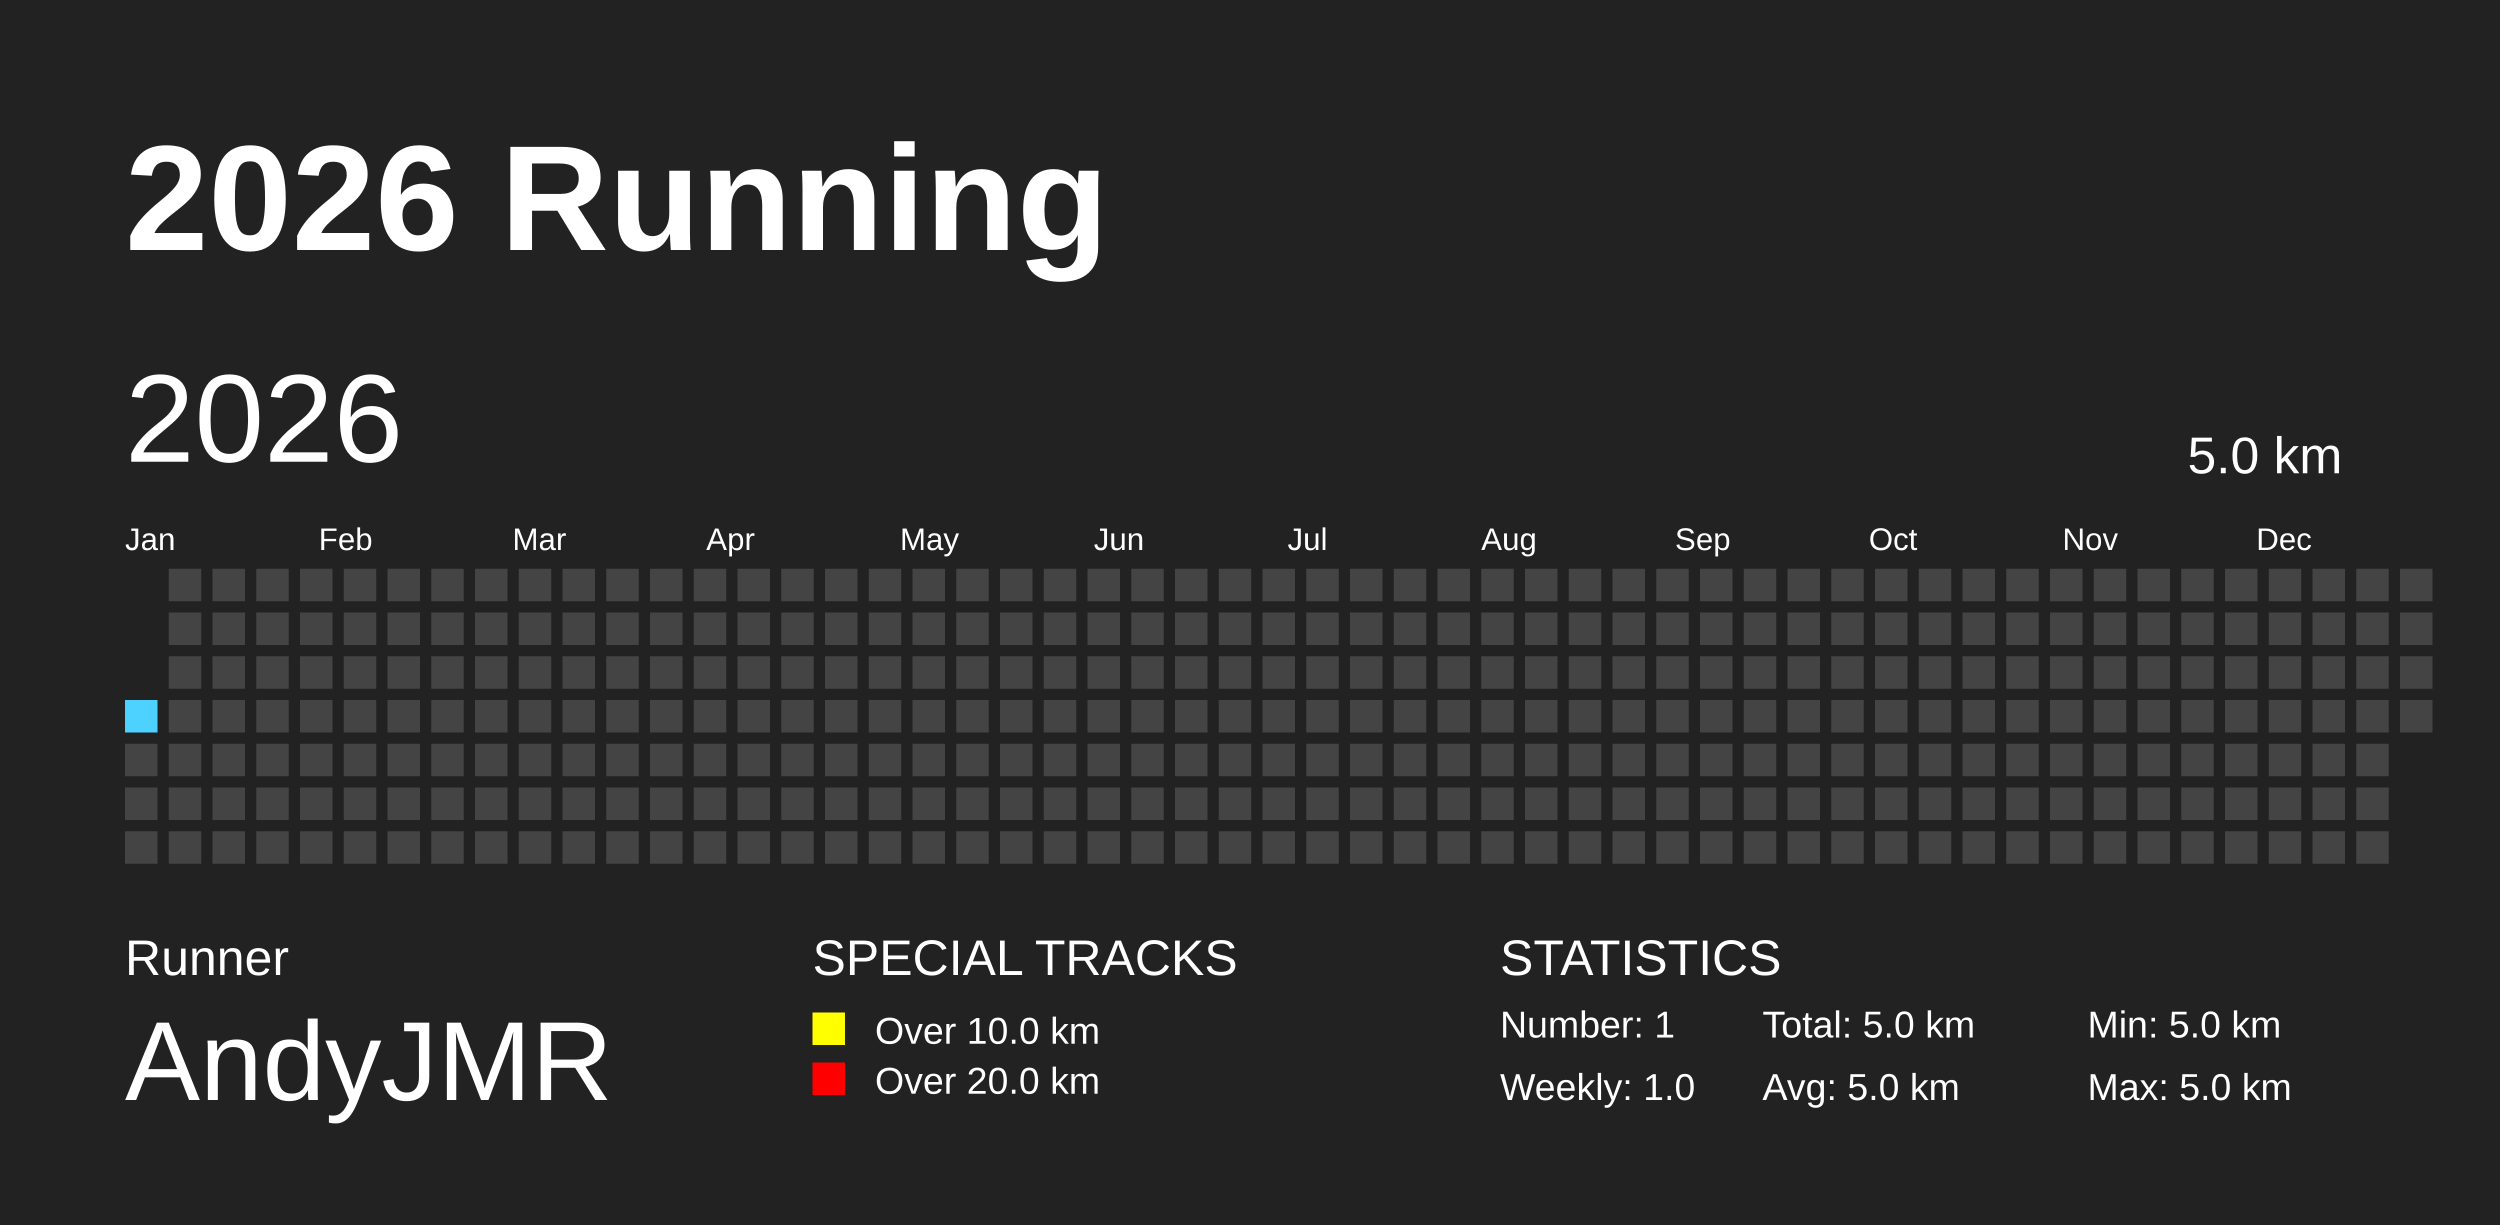
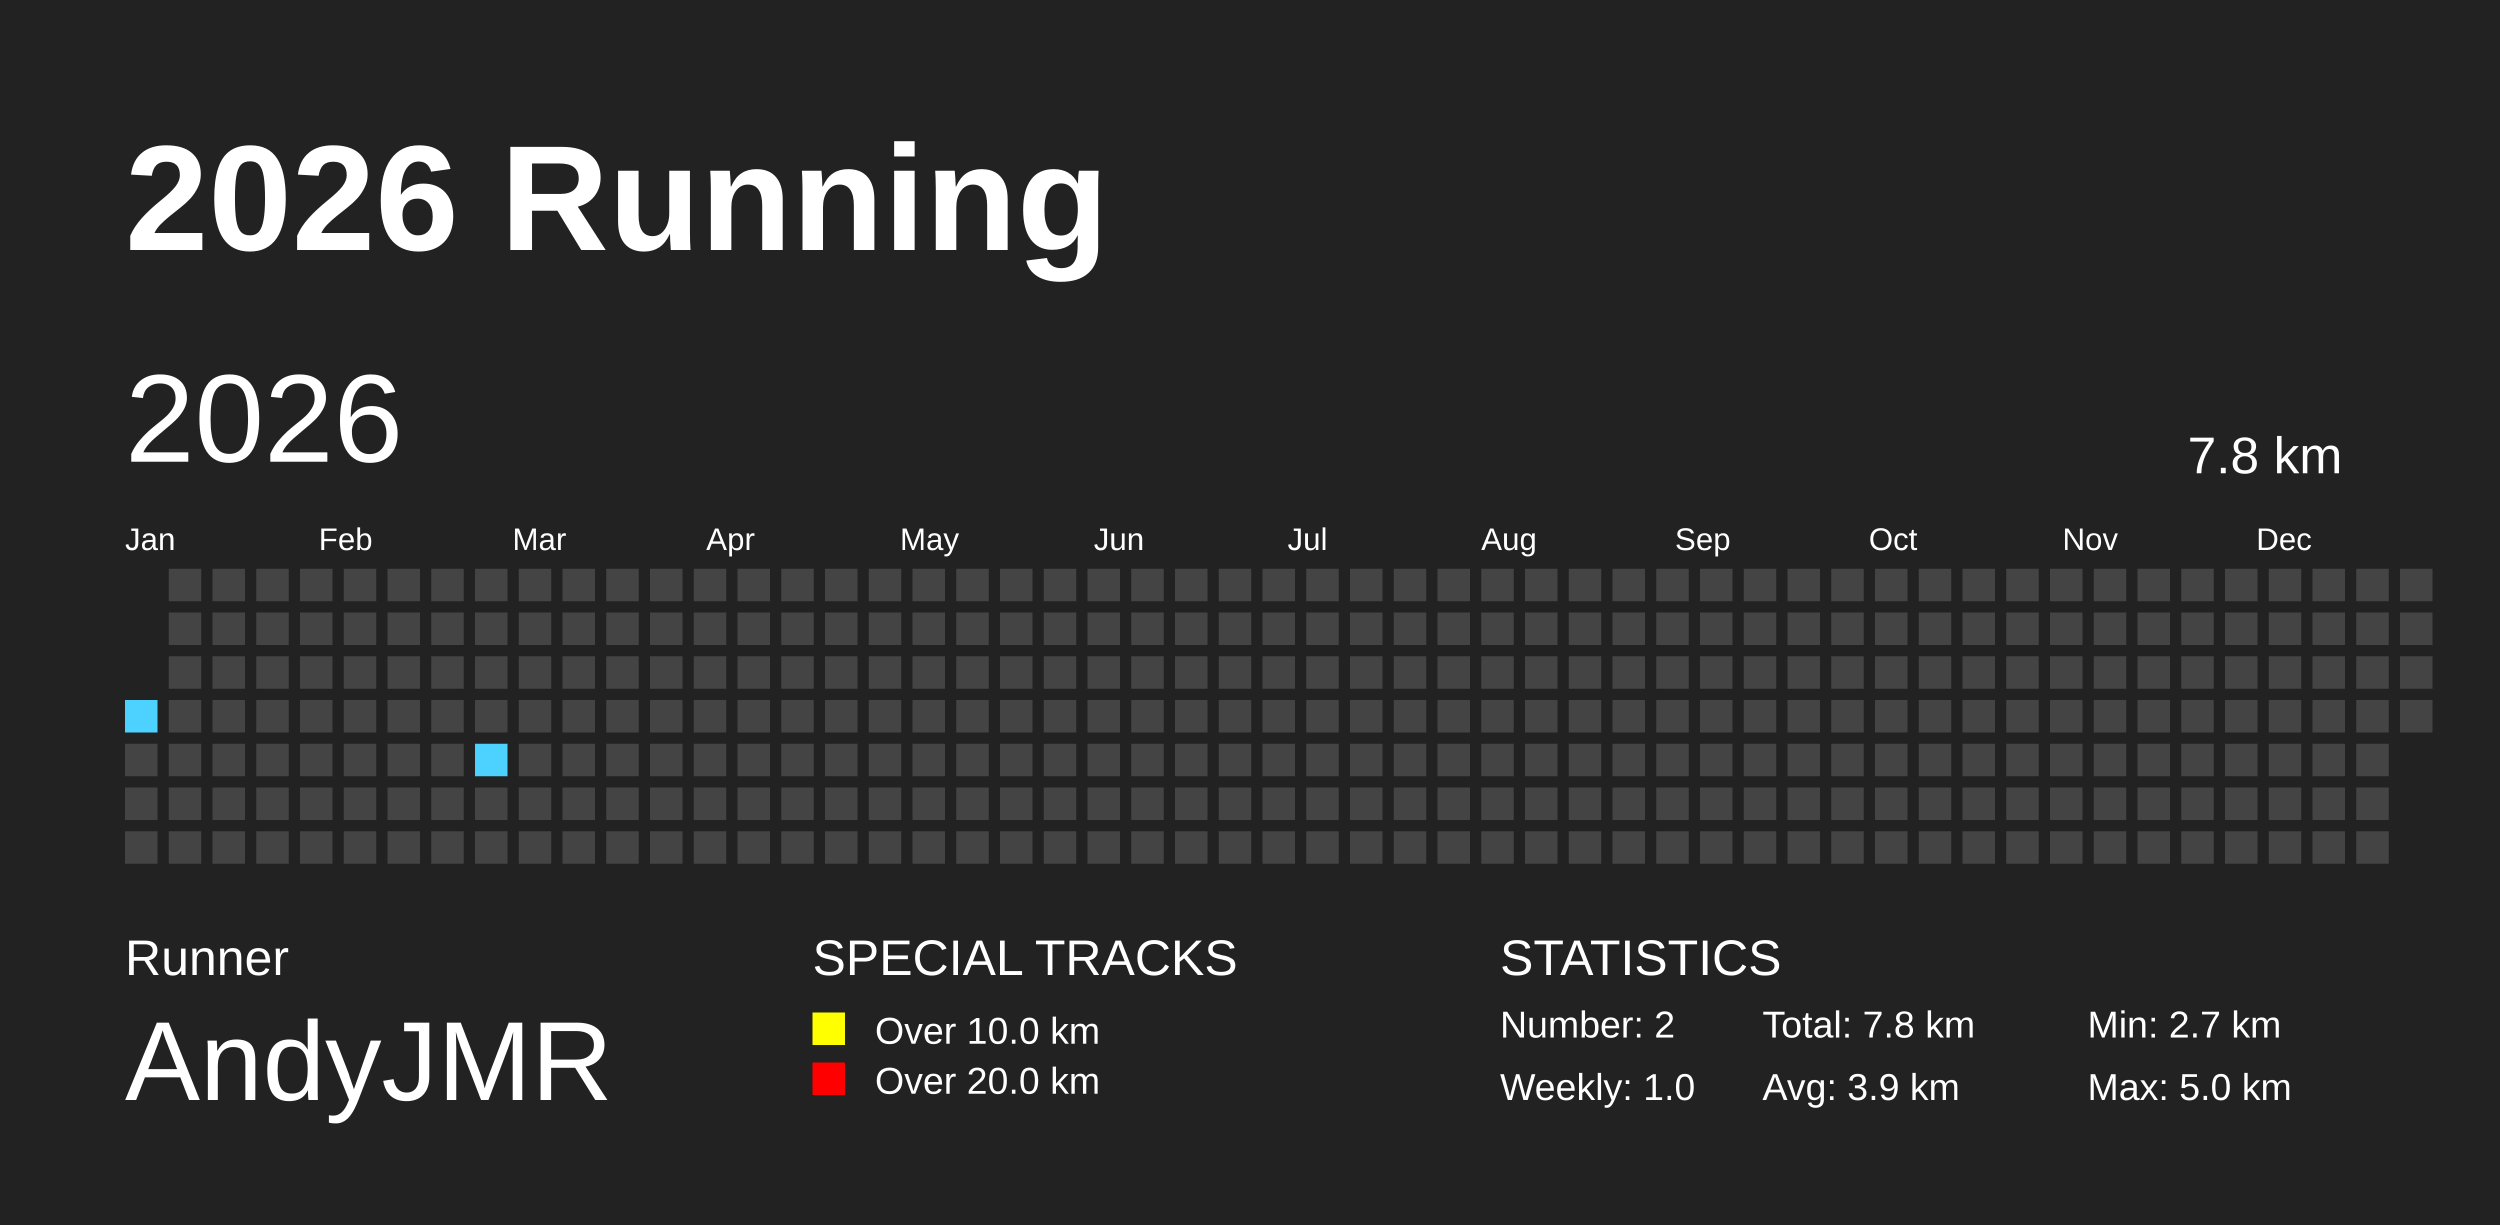
<svg xmlns="http://www.w3.org/2000/svg" baseProfile="full" height="98mm" version="1.1" viewBox="0,0,200,98" width="200mm">
  <defs />
  <rect fill="#222222" height="98" width="200" x="0" y="0" />
  <text fill="#FFFFFF" style="font-size:12px; font-family:Arial; font-weight:bold;" x="10" y="20">2026 Running</text>
  <text fill="#FFFFFF" style="font-size:4px; font-family:Arial" x="10" y="78">Runner</text>
  <text fill="#FFFFFF" style="font-size:9px; font-family:Arial" x="10" y="88">AndyJMR</text>
  <text fill="#FFFFFF" style="font-size:4px; font-family:Arial" x="65" y="78">SPECIAL TRACKS</text>
  <rect fill="yellow" height="2.6" width="2.6" x="65" y="81" />
  <text fill="#FFFFFF" style="font-size:3px; font-family:Arial" x="70" y="83.5">Over 10.0 km</text>
  <rect fill="red" height="2.6" width="2.6" x="65" y="85" />
  <text fill="#FFFFFF" style="font-size:3px; font-family:Arial" x="70" y="87.5">Over 20.0 km</text>
  <text fill="#FFFFFF" style="font-size:4px; font-family:Arial" x="120" y="78">STATISTICS</text>
-   <text fill="#FFFFFF" style="font-size:3px; font-family:Arial" x="120" y="83">Number: 1</text>
+   <text fill="#FFFFFF" style="font-size:3px; font-family:Arial" x="120" y="83">Number: 2</text>
  <text fill="#FFFFFF" style="font-size:3px; font-family:Arial" x="120" y="88">Weekly: 1.0</text>
-   <text fill="#FFFFFF" style="font-size:3px; font-family:Arial" x="141" y="83">Total: 5.0 km</text>
-   <text fill="#FFFFFF" style="font-size:3px; font-family:Arial" x="141" y="88">Avg: 5.0 km</text>
-   <text fill="#FFFFFF" style="font-size:3px; font-family:Arial" x="167" y="83">Min: 5.0 km</text>
+   <text fill="#FFFFFF" style="font-size:3px; font-family:Arial" x="141" y="83">Total: 7.8 km</text>
+   <text fill="#FFFFFF" style="font-size:3px; font-family:Arial" x="141" y="88">Avg: 3.9 km</text>
+   <text fill="#FFFFFF" style="font-size:3px; font-family:Arial" x="167" y="83">Min: 2.7 km</text>
  <text fill="#FFFFFF" style="font-size:3px; font-family:Arial" x="167" y="88">Max: 5.0 km</text>
  <text dominant-baseline="hanging" fill="#FFFFFF" style="font-size:10.0px; font-family:Arial;" x="10" y="30">2026</text>
-   <text dominant-baseline="hanging" fill="#FFFFFF" style="font-size:4.125px; font-family:Arial;" x="175" y="35">5.0 km</text>
+   <text dominant-baseline="hanging" fill="#FFFFFF" style="font-size:4.125px; font-family:Arial;" x="175" y="35">7.8 km</text>
  <text fill="#FFFFFF" style="font-size:2.5px; font-family:Arial" x="10.0" y="44">Jan</text>
  <text fill="#FFFFFF" style="font-size:2.5px; font-family:Arial" x="25.5" y="44">Feb</text>
  <text fill="#FFFFFF" style="font-size:2.5px; font-family:Arial" x="41.0" y="44">Mar</text>
  <text fill="#FFFFFF" style="font-size:2.5px; font-family:Arial" x="56.5" y="44">Apr</text>
  <text fill="#FFFFFF" style="font-size:2.5px; font-family:Arial" x="72.0" y="44">May</text>
  <text fill="#FFFFFF" style="font-size:2.5px; font-family:Arial" x="87.5" y="44">Jun</text>
  <text fill="#FFFFFF" style="font-size:2.5px; font-family:Arial" x="103.0" y="44">Jul</text>
  <text fill="#FFFFFF" style="font-size:2.5px; font-family:Arial" x="118.5" y="44">Aug</text>
  <text fill="#FFFFFF" style="font-size:2.5px; font-family:Arial" x="134.0" y="44">Sep</text>
  <text fill="#FFFFFF" style="font-size:2.5px; font-family:Arial" x="149.5" y="44">Oct</text>
  <text fill="#FFFFFF" style="font-size:2.5px; font-family:Arial" x="165.0" y="44">Nov</text>
  <text fill="#FFFFFF" style="font-size:2.5px; font-family:Arial" x="180.5" y="44">Dec</text>
  <rect fill="#4DD2FF" height="2.6" width="2.6" x="10.0" y="56.0" />
  <rect fill="#444444" height="2.6" width="2.6" x="10.0" y="59.5" />
  <rect fill="#444444" height="2.6" width="2.6" x="10.0" y="63.0" />
  <rect fill="#444444" height="2.6" width="2.6" x="10.0" y="66.5" />
  <rect fill="#444444" height="2.6" width="2.6" x="13.5" y="45.5" />
  <rect fill="#444444" height="2.6" width="2.6" x="13.5" y="49.0" />
  <rect fill="#444444" height="2.6" width="2.6" x="13.5" y="52.5" />
  <rect fill="#444444" height="2.6" width="2.6" x="13.5" y="56.0" />
  <rect fill="#444444" height="2.6" width="2.6" x="13.5" y="59.5" />
  <rect fill="#444444" height="2.6" width="2.6" x="13.5" y="63.0" />
  <rect fill="#444444" height="2.6" width="2.6" x="13.5" y="66.5" />
  <rect fill="#444444" height="2.6" width="2.6" x="17.0" y="45.5" />
  <rect fill="#444444" height="2.6" width="2.6" x="17.0" y="49.0" />
  <rect fill="#444444" height="2.6" width="2.6" x="17.0" y="52.5" />
  <rect fill="#444444" height="2.6" width="2.6" x="17.0" y="56.0" />
  <rect fill="#444444" height="2.6" width="2.6" x="17.0" y="59.5" />
  <rect fill="#444444" height="2.6" width="2.6" x="17.0" y="63.0" />
  <rect fill="#444444" height="2.6" width="2.6" x="17.0" y="66.5" />
  <rect fill="#444444" height="2.6" width="2.6" x="20.5" y="45.5" />
  <rect fill="#444444" height="2.6" width="2.6" x="20.5" y="49.0" />
  <rect fill="#444444" height="2.6" width="2.6" x="20.5" y="52.5" />
  <rect fill="#444444" height="2.6" width="2.6" x="20.5" y="56.0" />
  <rect fill="#444444" height="2.6" width="2.6" x="20.5" y="59.5" />
  <rect fill="#444444" height="2.6" width="2.6" x="20.5" y="63.0" />
  <rect fill="#444444" height="2.6" width="2.6" x="20.5" y="66.5" />
  <rect fill="#444444" height="2.6" width="2.6" x="24.0" y="45.5" />
  <rect fill="#444444" height="2.6" width="2.6" x="24.0" y="49.0" />
  <rect fill="#444444" height="2.6" width="2.6" x="24.0" y="52.5" />
  <rect fill="#444444" height="2.6" width="2.6" x="24.0" y="56.0" />
  <rect fill="#444444" height="2.6" width="2.6" x="24.0" y="59.5" />
  <rect fill="#444444" height="2.6" width="2.6" x="24.0" y="63.0" />
  <rect fill="#444444" height="2.6" width="2.6" x="24.0" y="66.5" />
  <rect fill="#444444" height="2.6" width="2.6" x="27.5" y="45.5" />
  <rect fill="#444444" height="2.6" width="2.6" x="27.5" y="49.0" />
  <rect fill="#444444" height="2.6" width="2.6" x="27.5" y="52.5" />
  <rect fill="#444444" height="2.6" width="2.6" x="27.5" y="56.0" />
  <rect fill="#444444" height="2.6" width="2.6" x="27.5" y="59.5" />
  <rect fill="#444444" height="2.6" width="2.6" x="27.5" y="63.0" />
  <rect fill="#444444" height="2.6" width="2.6" x="27.5" y="66.5" />
  <rect fill="#444444" height="2.6" width="2.6" x="31.0" y="45.5" />
  <rect fill="#444444" height="2.6" width="2.6" x="31.0" y="49.0" />
  <rect fill="#444444" height="2.6" width="2.6" x="31.0" y="52.5" />
  <rect fill="#444444" height="2.6" width="2.6" x="31.0" y="56.0" />
  <rect fill="#444444" height="2.6" width="2.6" x="31.0" y="59.5" />
  <rect fill="#444444" height="2.6" width="2.6" x="31.0" y="63.0" />
  <rect fill="#444444" height="2.6" width="2.6" x="31.0" y="66.5" />
  <rect fill="#444444" height="2.6" width="2.6" x="34.5" y="45.5" />
  <rect fill="#444444" height="2.6" width="2.6" x="34.5" y="49.0" />
  <rect fill="#444444" height="2.6" width="2.6" x="34.5" y="52.5" />
  <rect fill="#444444" height="2.6" width="2.6" x="34.5" y="56.0" />
  <rect fill="#444444" height="2.6" width="2.6" x="34.5" y="59.5" />
  <rect fill="#444444" height="2.6" width="2.6" x="34.5" y="63.0" />
  <rect fill="#444444" height="2.6" width="2.6" x="34.5" y="66.5" />
  <rect fill="#444444" height="2.6" width="2.6" x="38.0" y="45.5" />
  <rect fill="#444444" height="2.6" width="2.6" x="38.0" y="49.0" />
  <rect fill="#444444" height="2.6" width="2.6" x="38.0" y="52.5" />
  <rect fill="#444444" height="2.6" width="2.6" x="38.0" y="56.0" />
-   <rect fill="#444444" height="2.6" width="2.6" x="38.0" y="59.5" />
+   <rect fill="#4DD2FF" height="2.6" width="2.6" x="38.0" y="59.5" />
  <rect fill="#444444" height="2.6" width="2.6" x="38.0" y="63.0" />
  <rect fill="#444444" height="2.6" width="2.6" x="38.0" y="66.5" />
  <rect fill="#444444" height="2.6" width="2.6" x="41.5" y="45.5" />
  <rect fill="#444444" height="2.6" width="2.6" x="41.5" y="49.0" />
  <rect fill="#444444" height="2.6" width="2.6" x="41.5" y="52.5" />
  <rect fill="#444444" height="2.6" width="2.6" x="41.5" y="56.0" />
  <rect fill="#444444" height="2.6" width="2.6" x="41.5" y="59.5" />
  <rect fill="#444444" height="2.6" width="2.6" x="41.5" y="63.0" />
  <rect fill="#444444" height="2.6" width="2.6" x="41.5" y="66.5" />
  <rect fill="#444444" height="2.6" width="2.6" x="45.0" y="45.5" />
  <rect fill="#444444" height="2.6" width="2.6" x="45.0" y="49.0" />
  <rect fill="#444444" height="2.6" width="2.6" x="45.0" y="52.5" />
  <rect fill="#444444" height="2.6" width="2.6" x="45.0" y="56.0" />
  <rect fill="#444444" height="2.6" width="2.6" x="45.0" y="59.5" />
  <rect fill="#444444" height="2.6" width="2.6" x="45.0" y="63.0" />
  <rect fill="#444444" height="2.6" width="2.6" x="45.0" y="66.5" />
  <rect fill="#444444" height="2.6" width="2.6" x="48.5" y="45.5" />
  <rect fill="#444444" height="2.6" width="2.6" x="48.5" y="49.0" />
  <rect fill="#444444" height="2.6" width="2.6" x="48.5" y="52.5" />
  <rect fill="#444444" height="2.6" width="2.6" x="48.5" y="56.0" />
  <rect fill="#444444" height="2.6" width="2.6" x="48.5" y="59.5" />
  <rect fill="#444444" height="2.6" width="2.6" x="48.5" y="63.0" />
  <rect fill="#444444" height="2.6" width="2.6" x="48.5" y="66.5" />
  <rect fill="#444444" height="2.6" width="2.6" x="52.0" y="45.5" />
  <rect fill="#444444" height="2.6" width="2.6" x="52.0" y="49.0" />
  <rect fill="#444444" height="2.6" width="2.6" x="52.0" y="52.5" />
  <rect fill="#444444" height="2.6" width="2.6" x="52.0" y="56.0" />
  <rect fill="#444444" height="2.6" width="2.6" x="52.0" y="59.5" />
  <rect fill="#444444" height="2.6" width="2.6" x="52.0" y="63.0" />
  <rect fill="#444444" height="2.6" width="2.6" x="52.0" y="66.5" />
  <rect fill="#444444" height="2.6" width="2.6" x="55.5" y="45.5" />
  <rect fill="#444444" height="2.6" width="2.6" x="55.5" y="49.0" />
  <rect fill="#444444" height="2.6" width="2.6" x="55.5" y="52.5" />
  <rect fill="#444444" height="2.6" width="2.6" x="55.5" y="56.0" />
  <rect fill="#444444" height="2.6" width="2.6" x="55.5" y="59.5" />
  <rect fill="#444444" height="2.6" width="2.6" x="55.5" y="63.0" />
  <rect fill="#444444" height="2.6" width="2.6" x="55.5" y="66.5" />
  <rect fill="#444444" height="2.6" width="2.6" x="59.0" y="45.5" />
  <rect fill="#444444" height="2.6" width="2.6" x="59.0" y="49.0" />
  <rect fill="#444444" height="2.6" width="2.6" x="59.0" y="52.5" />
  <rect fill="#444444" height="2.6" width="2.6" x="59.0" y="56.0" />
  <rect fill="#444444" height="2.6" width="2.6" x="59.0" y="59.5" />
  <rect fill="#444444" height="2.6" width="2.6" x="59.0" y="63.0" />
  <rect fill="#444444" height="2.6" width="2.6" x="59.0" y="66.5" />
  <rect fill="#444444" height="2.6" width="2.6" x="62.5" y="45.5" />
  <rect fill="#444444" height="2.6" width="2.6" x="62.5" y="49.0" />
  <rect fill="#444444" height="2.6" width="2.6" x="62.5" y="52.5" />
  <rect fill="#444444" height="2.6" width="2.6" x="62.5" y="56.0" />
  <rect fill="#444444" height="2.6" width="2.6" x="62.5" y="59.5" />
  <rect fill="#444444" height="2.6" width="2.6" x="62.5" y="63.0" />
  <rect fill="#444444" height="2.6" width="2.6" x="62.5" y="66.5" />
  <rect fill="#444444" height="2.6" width="2.6" x="66.0" y="45.5" />
  <rect fill="#444444" height="2.6" width="2.6" x="66.0" y="49.0" />
  <rect fill="#444444" height="2.6" width="2.6" x="66.0" y="52.5" />
  <rect fill="#444444" height="2.6" width="2.6" x="66.0" y="56.0" />
  <rect fill="#444444" height="2.6" width="2.6" x="66.0" y="59.5" />
  <rect fill="#444444" height="2.6" width="2.6" x="66.0" y="63.0" />
  <rect fill="#444444" height="2.6" width="2.6" x="66.0" y="66.5" />
  <rect fill="#444444" height="2.6" width="2.6" x="69.5" y="45.5" />
  <rect fill="#444444" height="2.6" width="2.6" x="69.5" y="49.0" />
  <rect fill="#444444" height="2.6" width="2.6" x="69.5" y="52.5" />
  <rect fill="#444444" height="2.6" width="2.6" x="69.5" y="56.0" />
  <rect fill="#444444" height="2.6" width="2.6" x="69.5" y="59.5" />
  <rect fill="#444444" height="2.6" width="2.6" x="69.5" y="63.0" />
  <rect fill="#444444" height="2.6" width="2.6" x="69.5" y="66.5" />
  <rect fill="#444444" height="2.6" width="2.6" x="73.0" y="45.5" />
  <rect fill="#444444" height="2.6" width="2.6" x="73.0" y="49.0" />
  <rect fill="#444444" height="2.6" width="2.6" x="73.0" y="52.5" />
  <rect fill="#444444" height="2.6" width="2.6" x="73.0" y="56.0" />
  <rect fill="#444444" height="2.6" width="2.6" x="73.0" y="59.5" />
  <rect fill="#444444" height="2.6" width="2.6" x="73.0" y="63.0" />
  <rect fill="#444444" height="2.6" width="2.6" x="73.0" y="66.5" />
  <rect fill="#444444" height="2.6" width="2.6" x="76.5" y="45.5" />
  <rect fill="#444444" height="2.6" width="2.6" x="76.5" y="49.0" />
  <rect fill="#444444" height="2.6" width="2.6" x="76.5" y="52.5" />
  <rect fill="#444444" height="2.6" width="2.6" x="76.5" y="56.0" />
  <rect fill="#444444" height="2.6" width="2.6" x="76.5" y="59.5" />
  <rect fill="#444444" height="2.6" width="2.6" x="76.5" y="63.0" />
  <rect fill="#444444" height="2.6" width="2.6" x="76.5" y="66.5" />
  <rect fill="#444444" height="2.6" width="2.6" x="80.0" y="45.5" />
  <rect fill="#444444" height="2.6" width="2.6" x="80.0" y="49.0" />
  <rect fill="#444444" height="2.6" width="2.6" x="80.0" y="52.5" />
  <rect fill="#444444" height="2.6" width="2.6" x="80.0" y="56.0" />
  <rect fill="#444444" height="2.6" width="2.6" x="80.0" y="59.5" />
  <rect fill="#444444" height="2.6" width="2.6" x="80.0" y="63.0" />
  <rect fill="#444444" height="2.6" width="2.6" x="80.0" y="66.5" />
  <rect fill="#444444" height="2.6" width="2.6" x="83.5" y="45.5" />
  <rect fill="#444444" height="2.6" width="2.6" x="83.5" y="49.0" />
  <rect fill="#444444" height="2.6" width="2.6" x="83.5" y="52.5" />
  <rect fill="#444444" height="2.6" width="2.6" x="83.5" y="56.0" />
  <rect fill="#444444" height="2.6" width="2.6" x="83.5" y="59.5" />
  <rect fill="#444444" height="2.6" width="2.6" x="83.5" y="63.0" />
  <rect fill="#444444" height="2.6" width="2.6" x="83.5" y="66.5" />
  <rect fill="#444444" height="2.6" width="2.6" x="87.0" y="45.5" />
  <rect fill="#444444" height="2.6" width="2.6" x="87.0" y="49.0" />
  <rect fill="#444444" height="2.6" width="2.6" x="87.0" y="52.5" />
  <rect fill="#444444" height="2.6" width="2.6" x="87.0" y="56.0" />
  <rect fill="#444444" height="2.6" width="2.6" x="87.0" y="59.5" />
  <rect fill="#444444" height="2.6" width="2.6" x="87.0" y="63.0" />
  <rect fill="#444444" height="2.6" width="2.6" x="87.0" y="66.5" />
  <rect fill="#444444" height="2.6" width="2.6" x="90.5" y="45.5" />
  <rect fill="#444444" height="2.6" width="2.6" x="90.5" y="49.0" />
  <rect fill="#444444" height="2.6" width="2.6" x="90.5" y="52.5" />
  <rect fill="#444444" height="2.6" width="2.6" x="90.5" y="56.0" />
  <rect fill="#444444" height="2.6" width="2.6" x="90.5" y="59.5" />
  <rect fill="#444444" height="2.6" width="2.6" x="90.5" y="63.0" />
  <rect fill="#444444" height="2.6" width="2.6" x="90.5" y="66.5" />
  <rect fill="#444444" height="2.6" width="2.6" x="94.0" y="45.5" />
  <rect fill="#444444" height="2.6" width="2.6" x="94.0" y="49.0" />
  <rect fill="#444444" height="2.6" width="2.6" x="94.0" y="52.5" />
  <rect fill="#444444" height="2.6" width="2.6" x="94.0" y="56.0" />
  <rect fill="#444444" height="2.6" width="2.6" x="94.0" y="59.5" />
  <rect fill="#444444" height="2.6" width="2.6" x="94.0" y="63.0" />
  <rect fill="#444444" height="2.6" width="2.6" x="94.0" y="66.5" />
  <rect fill="#444444" height="2.6" width="2.6" x="97.5" y="45.5" />
  <rect fill="#444444" height="2.6" width="2.6" x="97.5" y="49.0" />
  <rect fill="#444444" height="2.6" width="2.6" x="97.5" y="52.5" />
  <rect fill="#444444" height="2.6" width="2.6" x="97.5" y="56.0" />
  <rect fill="#444444" height="2.6" width="2.6" x="97.5" y="59.5" />
  <rect fill="#444444" height="2.6" width="2.6" x="97.5" y="63.0" />
  <rect fill="#444444" height="2.6" width="2.6" x="97.5" y="66.5" />
  <rect fill="#444444" height="2.6" width="2.6" x="101.0" y="45.5" />
  <rect fill="#444444" height="2.6" width="2.6" x="101.0" y="49.0" />
  <rect fill="#444444" height="2.6" width="2.6" x="101.0" y="52.5" />
  <rect fill="#444444" height="2.6" width="2.6" x="101.0" y="56.0" />
  <rect fill="#444444" height="2.6" width="2.6" x="101.0" y="59.5" />
  <rect fill="#444444" height="2.6" width="2.6" x="101.0" y="63.0" />
  <rect fill="#444444" height="2.6" width="2.6" x="101.0" y="66.5" />
  <rect fill="#444444" height="2.6" width="2.6" x="104.5" y="45.5" />
  <rect fill="#444444" height="2.6" width="2.6" x="104.5" y="49.0" />
  <rect fill="#444444" height="2.6" width="2.6" x="104.5" y="52.5" />
  <rect fill="#444444" height="2.6" width="2.6" x="104.5" y="56.0" />
  <rect fill="#444444" height="2.6" width="2.6" x="104.5" y="59.5" />
  <rect fill="#444444" height="2.6" width="2.6" x="104.5" y="63.0" />
  <rect fill="#444444" height="2.6" width="2.6" x="104.5" y="66.5" />
  <rect fill="#444444" height="2.6" width="2.6" x="108.0" y="45.5" />
  <rect fill="#444444" height="2.6" width="2.6" x="108.0" y="49.0" />
  <rect fill="#444444" height="2.6" width="2.6" x="108.0" y="52.5" />
  <rect fill="#444444" height="2.6" width="2.6" x="108.0" y="56.0" />
  <rect fill="#444444" height="2.6" width="2.6" x="108.0" y="59.5" />
  <rect fill="#444444" height="2.6" width="2.6" x="108.0" y="63.0" />
  <rect fill="#444444" height="2.6" width="2.6" x="108.0" y="66.5" />
  <rect fill="#444444" height="2.6" width="2.6" x="111.5" y="45.5" />
  <rect fill="#444444" height="2.6" width="2.6" x="111.5" y="49.0" />
  <rect fill="#444444" height="2.6" width="2.6" x="111.5" y="52.5" />
  <rect fill="#444444" height="2.6" width="2.6" x="111.5" y="56.0" />
  <rect fill="#444444" height="2.6" width="2.6" x="111.5" y="59.5" />
  <rect fill="#444444" height="2.6" width="2.6" x="111.5" y="63.0" />
  <rect fill="#444444" height="2.6" width="2.6" x="111.5" y="66.5" />
  <rect fill="#444444" height="2.6" width="2.6" x="115.0" y="45.5" />
  <rect fill="#444444" height="2.6" width="2.6" x="115.0" y="49.0" />
  <rect fill="#444444" height="2.6" width="2.6" x="115.0" y="52.5" />
  <rect fill="#444444" height="2.6" width="2.6" x="115.0" y="56.0" />
  <rect fill="#444444" height="2.6" width="2.6" x="115.0" y="59.5" />
  <rect fill="#444444" height="2.6" width="2.6" x="115.0" y="63.0" />
  <rect fill="#444444" height="2.6" width="2.6" x="115.0" y="66.5" />
  <rect fill="#444444" height="2.6" width="2.6" x="118.5" y="45.5" />
  <rect fill="#444444" height="2.6" width="2.6" x="118.5" y="49.0" />
  <rect fill="#444444" height="2.6" width="2.6" x="118.5" y="52.5" />
  <rect fill="#444444" height="2.6" width="2.6" x="118.5" y="56.0" />
  <rect fill="#444444" height="2.6" width="2.6" x="118.5" y="59.5" />
  <rect fill="#444444" height="2.6" width="2.6" x="118.5" y="63.0" />
  <rect fill="#444444" height="2.6" width="2.6" x="118.5" y="66.5" />
  <rect fill="#444444" height="2.6" width="2.6" x="122.0" y="45.5" />
  <rect fill="#444444" height="2.6" width="2.6" x="122.0" y="49.0" />
  <rect fill="#444444" height="2.6" width="2.6" x="122.0" y="52.5" />
  <rect fill="#444444" height="2.6" width="2.6" x="122.0" y="56.0" />
  <rect fill="#444444" height="2.6" width="2.6" x="122.0" y="59.5" />
  <rect fill="#444444" height="2.6" width="2.6" x="122.0" y="63.0" />
  <rect fill="#444444" height="2.6" width="2.6" x="122.0" y="66.5" />
  <rect fill="#444444" height="2.6" width="2.6" x="125.5" y="45.5" />
  <rect fill="#444444" height="2.6" width="2.6" x="125.5" y="49.0" />
  <rect fill="#444444" height="2.6" width="2.6" x="125.5" y="52.5" />
  <rect fill="#444444" height="2.6" width="2.6" x="125.5" y="56.0" />
  <rect fill="#444444" height="2.6" width="2.6" x="125.5" y="59.5" />
  <rect fill="#444444" height="2.6" width="2.6" x="125.5" y="63.0" />
  <rect fill="#444444" height="2.6" width="2.6" x="125.5" y="66.5" />
  <rect fill="#444444" height="2.6" width="2.6" x="129.0" y="45.5" />
  <rect fill="#444444" height="2.6" width="2.6" x="129.0" y="49.0" />
  <rect fill="#444444" height="2.6" width="2.6" x="129.0" y="52.5" />
  <rect fill="#444444" height="2.6" width="2.6" x="129.0" y="56.0" />
  <rect fill="#444444" height="2.6" width="2.6" x="129.0" y="59.5" />
  <rect fill="#444444" height="2.6" width="2.6" x="129.0" y="63.0" />
  <rect fill="#444444" height="2.6" width="2.6" x="129.0" y="66.5" />
  <rect fill="#444444" height="2.6" width="2.6" x="132.5" y="45.5" />
  <rect fill="#444444" height="2.6" width="2.6" x="132.5" y="49.0" />
  <rect fill="#444444" height="2.6" width="2.6" x="132.5" y="52.5" />
  <rect fill="#444444" height="2.6" width="2.6" x="132.5" y="56.0" />
  <rect fill="#444444" height="2.6" width="2.6" x="132.5" y="59.5" />
  <rect fill="#444444" height="2.6" width="2.6" x="132.5" y="63.0" />
  <rect fill="#444444" height="2.6" width="2.6" x="132.5" y="66.5" />
  <rect fill="#444444" height="2.6" width="2.6" x="136.0" y="45.5" />
  <rect fill="#444444" height="2.6" width="2.6" x="136.0" y="49.0" />
  <rect fill="#444444" height="2.6" width="2.6" x="136.0" y="52.5" />
  <rect fill="#444444" height="2.6" width="2.6" x="136.0" y="56.0" />
  <rect fill="#444444" height="2.6" width="2.6" x="136.0" y="59.5" />
  <rect fill="#444444" height="2.6" width="2.6" x="136.0" y="63.0" />
  <rect fill="#444444" height="2.6" width="2.6" x="136.0" y="66.5" />
  <rect fill="#444444" height="2.6" width="2.6" x="139.5" y="45.5" />
  <rect fill="#444444" height="2.6" width="2.6" x="139.5" y="49.0" />
  <rect fill="#444444" height="2.6" width="2.6" x="139.5" y="52.5" />
  <rect fill="#444444" height="2.6" width="2.6" x="139.5" y="56.0" />
  <rect fill="#444444" height="2.6" width="2.6" x="139.5" y="59.5" />
  <rect fill="#444444" height="2.6" width="2.6" x="139.5" y="63.0" />
  <rect fill="#444444" height="2.6" width="2.6" x="139.5" y="66.5" />
  <rect fill="#444444" height="2.6" width="2.6" x="143.0" y="45.5" />
  <rect fill="#444444" height="2.6" width="2.6" x="143.0" y="49.0" />
  <rect fill="#444444" height="2.6" width="2.6" x="143.0" y="52.5" />
  <rect fill="#444444" height="2.6" width="2.6" x="143.0" y="56.0" />
  <rect fill="#444444" height="2.6" width="2.6" x="143.0" y="59.5" />
  <rect fill="#444444" height="2.6" width="2.6" x="143.0" y="63.0" />
  <rect fill="#444444" height="2.6" width="2.6" x="143.0" y="66.5" />
  <rect fill="#444444" height="2.6" width="2.6" x="146.5" y="45.5" />
  <rect fill="#444444" height="2.6" width="2.6" x="146.5" y="49.0" />
  <rect fill="#444444" height="2.6" width="2.6" x="146.5" y="52.5" />
  <rect fill="#444444" height="2.6" width="2.6" x="146.5" y="56.0" />
  <rect fill="#444444" height="2.6" width="2.6" x="146.5" y="59.5" />
  <rect fill="#444444" height="2.6" width="2.6" x="146.5" y="63.0" />
  <rect fill="#444444" height="2.6" width="2.6" x="146.5" y="66.5" />
  <rect fill="#444444" height="2.6" width="2.6" x="150.0" y="45.5" />
  <rect fill="#444444" height="2.6" width="2.6" x="150.0" y="49.0" />
  <rect fill="#444444" height="2.6" width="2.6" x="150.0" y="52.5" />
  <rect fill="#444444" height="2.6" width="2.6" x="150.0" y="56.0" />
  <rect fill="#444444" height="2.6" width="2.6" x="150.0" y="59.5" />
  <rect fill="#444444" height="2.6" width="2.6" x="150.0" y="63.0" />
  <rect fill="#444444" height="2.6" width="2.6" x="150.0" y="66.5" />
  <rect fill="#444444" height="2.6" width="2.6" x="153.5" y="45.5" />
  <rect fill="#444444" height="2.6" width="2.6" x="153.5" y="49.0" />
  <rect fill="#444444" height="2.6" width="2.6" x="153.5" y="52.5" />
  <rect fill="#444444" height="2.6" width="2.6" x="153.5" y="56.0" />
  <rect fill="#444444" height="2.6" width="2.6" x="153.5" y="59.5" />
  <rect fill="#444444" height="2.6" width="2.6" x="153.5" y="63.0" />
  <rect fill="#444444" height="2.6" width="2.6" x="153.5" y="66.5" />
  <rect fill="#444444" height="2.6" width="2.6" x="157.0" y="45.5" />
  <rect fill="#444444" height="2.6" width="2.6" x="157.0" y="49.0" />
  <rect fill="#444444" height="2.6" width="2.6" x="157.0" y="52.5" />
  <rect fill="#444444" height="2.6" width="2.6" x="157.0" y="56.0" />
  <rect fill="#444444" height="2.6" width="2.6" x="157.0" y="59.5" />
  <rect fill="#444444" height="2.6" width="2.6" x="157.0" y="63.0" />
  <rect fill="#444444" height="2.6" width="2.6" x="157.0" y="66.5" />
  <rect fill="#444444" height="2.6" width="2.6" x="160.5" y="45.5" />
  <rect fill="#444444" height="2.6" width="2.6" x="160.5" y="49.0" />
  <rect fill="#444444" height="2.6" width="2.6" x="160.5" y="52.5" />
  <rect fill="#444444" height="2.6" width="2.6" x="160.5" y="56.0" />
  <rect fill="#444444" height="2.6" width="2.6" x="160.5" y="59.5" />
  <rect fill="#444444" height="2.6" width="2.6" x="160.5" y="63.0" />
  <rect fill="#444444" height="2.6" width="2.6" x="160.5" y="66.5" />
  <rect fill="#444444" height="2.6" width="2.6" x="164.0" y="45.5" />
  <rect fill="#444444" height="2.6" width="2.6" x="164.0" y="49.0" />
  <rect fill="#444444" height="2.6" width="2.6" x="164.0" y="52.5" />
  <rect fill="#444444" height="2.6" width="2.6" x="164.0" y="56.0" />
  <rect fill="#444444" height="2.6" width="2.6" x="164.0" y="59.5" />
  <rect fill="#444444" height="2.6" width="2.6" x="164.0" y="63.0" />
  <rect fill="#444444" height="2.6" width="2.6" x="164.0" y="66.5" />
  <rect fill="#444444" height="2.6" width="2.6" x="167.5" y="45.5" />
  <rect fill="#444444" height="2.6" width="2.6" x="167.5" y="49.0" />
  <rect fill="#444444" height="2.6" width="2.6" x="167.5" y="52.5" />
  <rect fill="#444444" height="2.6" width="2.6" x="167.5" y="56.0" />
  <rect fill="#444444" height="2.6" width="2.6" x="167.5" y="59.5" />
  <rect fill="#444444" height="2.6" width="2.6" x="167.5" y="63.0" />
  <rect fill="#444444" height="2.6" width="2.6" x="167.5" y="66.5" />
  <rect fill="#444444" height="2.6" width="2.6" x="171.0" y="45.5" />
  <rect fill="#444444" height="2.6" width="2.6" x="171.0" y="49.0" />
  <rect fill="#444444" height="2.6" width="2.6" x="171.0" y="52.5" />
  <rect fill="#444444" height="2.6" width="2.6" x="171.0" y="56.0" />
  <rect fill="#444444" height="2.6" width="2.6" x="171.0" y="59.5" />
  <rect fill="#444444" height="2.6" width="2.6" x="171.0" y="63.0" />
  <rect fill="#444444" height="2.6" width="2.6" x="171.0" y="66.5" />
  <rect fill="#444444" height="2.6" width="2.6" x="174.5" y="45.5" />
  <rect fill="#444444" height="2.6" width="2.6" x="174.5" y="49.0" />
  <rect fill="#444444" height="2.6" width="2.6" x="174.5" y="52.5" />
  <rect fill="#444444" height="2.6" width="2.6" x="174.5" y="56.0" />
  <rect fill="#444444" height="2.6" width="2.6" x="174.5" y="59.5" />
  <rect fill="#444444" height="2.6" width="2.6" x="174.5" y="63.0" />
  <rect fill="#444444" height="2.6" width="2.6" x="174.5" y="66.5" />
  <rect fill="#444444" height="2.6" width="2.6" x="178.0" y="45.5" />
  <rect fill="#444444" height="2.6" width="2.6" x="178.0" y="49.0" />
  <rect fill="#444444" height="2.6" width="2.6" x="178.0" y="52.5" />
  <rect fill="#444444" height="2.6" width="2.6" x="178.0" y="56.0" />
  <rect fill="#444444" height="2.6" width="2.6" x="178.0" y="59.5" />
  <rect fill="#444444" height="2.6" width="2.6" x="178.0" y="63.0" />
  <rect fill="#444444" height="2.6" width="2.6" x="178.0" y="66.5" />
  <rect fill="#444444" height="2.6" width="2.6" x="181.5" y="45.5" />
  <rect fill="#444444" height="2.6" width="2.6" x="181.5" y="49.0" />
  <rect fill="#444444" height="2.6" width="2.6" x="181.5" y="52.5" />
  <rect fill="#444444" height="2.6" width="2.6" x="181.5" y="56.0" />
  <rect fill="#444444" height="2.6" width="2.6" x="181.5" y="59.5" />
  <rect fill="#444444" height="2.6" width="2.6" x="181.5" y="63.0" />
  <rect fill="#444444" height="2.6" width="2.6" x="181.5" y="66.5" />
  <rect fill="#444444" height="2.6" width="2.6" x="185.0" y="45.5" />
  <rect fill="#444444" height="2.6" width="2.6" x="185.0" y="49.0" />
  <rect fill="#444444" height="2.6" width="2.6" x="185.0" y="52.5" />
  <rect fill="#444444" height="2.6" width="2.6" x="185.0" y="56.0" />
  <rect fill="#444444" height="2.6" width="2.6" x="185.0" y="59.5" />
  <rect fill="#444444" height="2.6" width="2.6" x="185.0" y="63.0" />
  <rect fill="#444444" height="2.6" width="2.6" x="185.0" y="66.5" />
  <rect fill="#444444" height="2.6" width="2.6" x="188.5" y="45.5" />
  <rect fill="#444444" height="2.6" width="2.6" x="188.5" y="49.0" />
  <rect fill="#444444" height="2.6" width="2.6" x="188.5" y="52.5" />
  <rect fill="#444444" height="2.6" width="2.6" x="188.5" y="56.0" />
  <rect fill="#444444" height="2.6" width="2.6" x="188.5" y="59.5" />
  <rect fill="#444444" height="2.6" width="2.6" x="188.5" y="63.0" />
  <rect fill="#444444" height="2.6" width="2.6" x="188.5" y="66.5" />
  <rect fill="#444444" height="2.6" width="2.6" x="192.0" y="45.5" />
  <rect fill="#444444" height="2.6" width="2.6" x="192.0" y="49.0" />
  <rect fill="#444444" height="2.6" width="2.6" x="192.0" y="52.5" />
  <rect fill="#444444" height="2.6" width="2.6" x="192.0" y="56.0" />
</svg>
